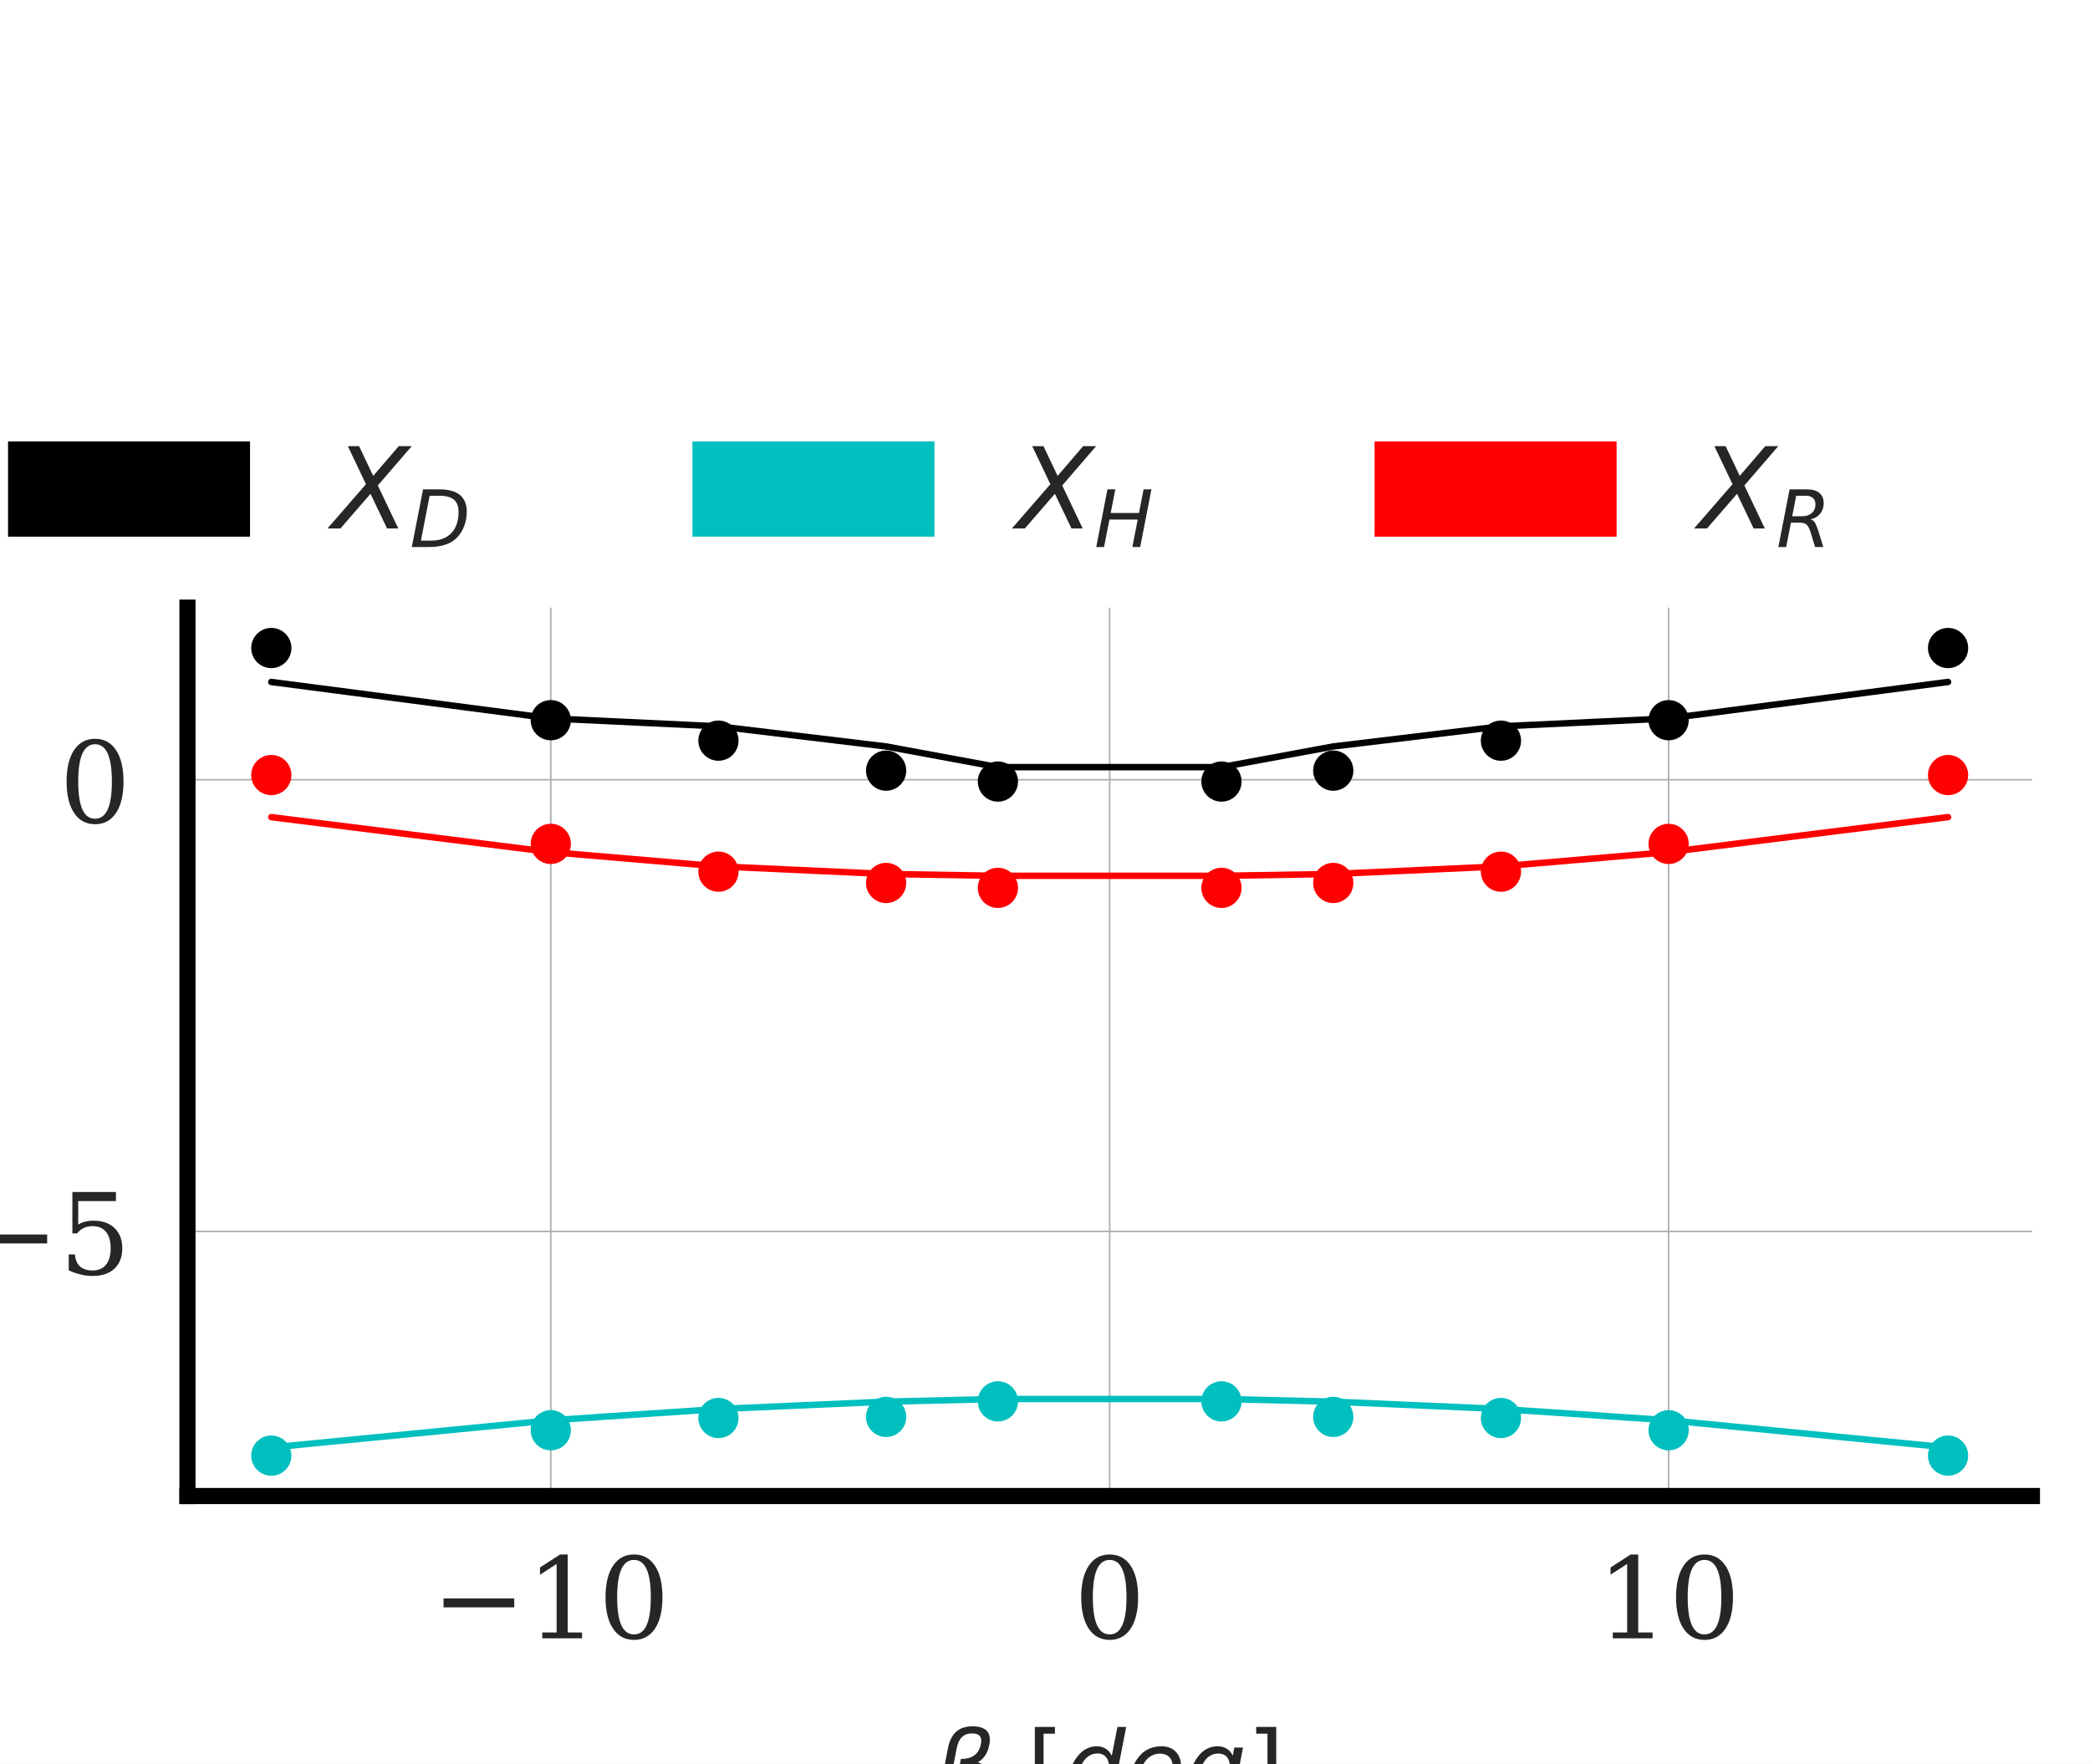
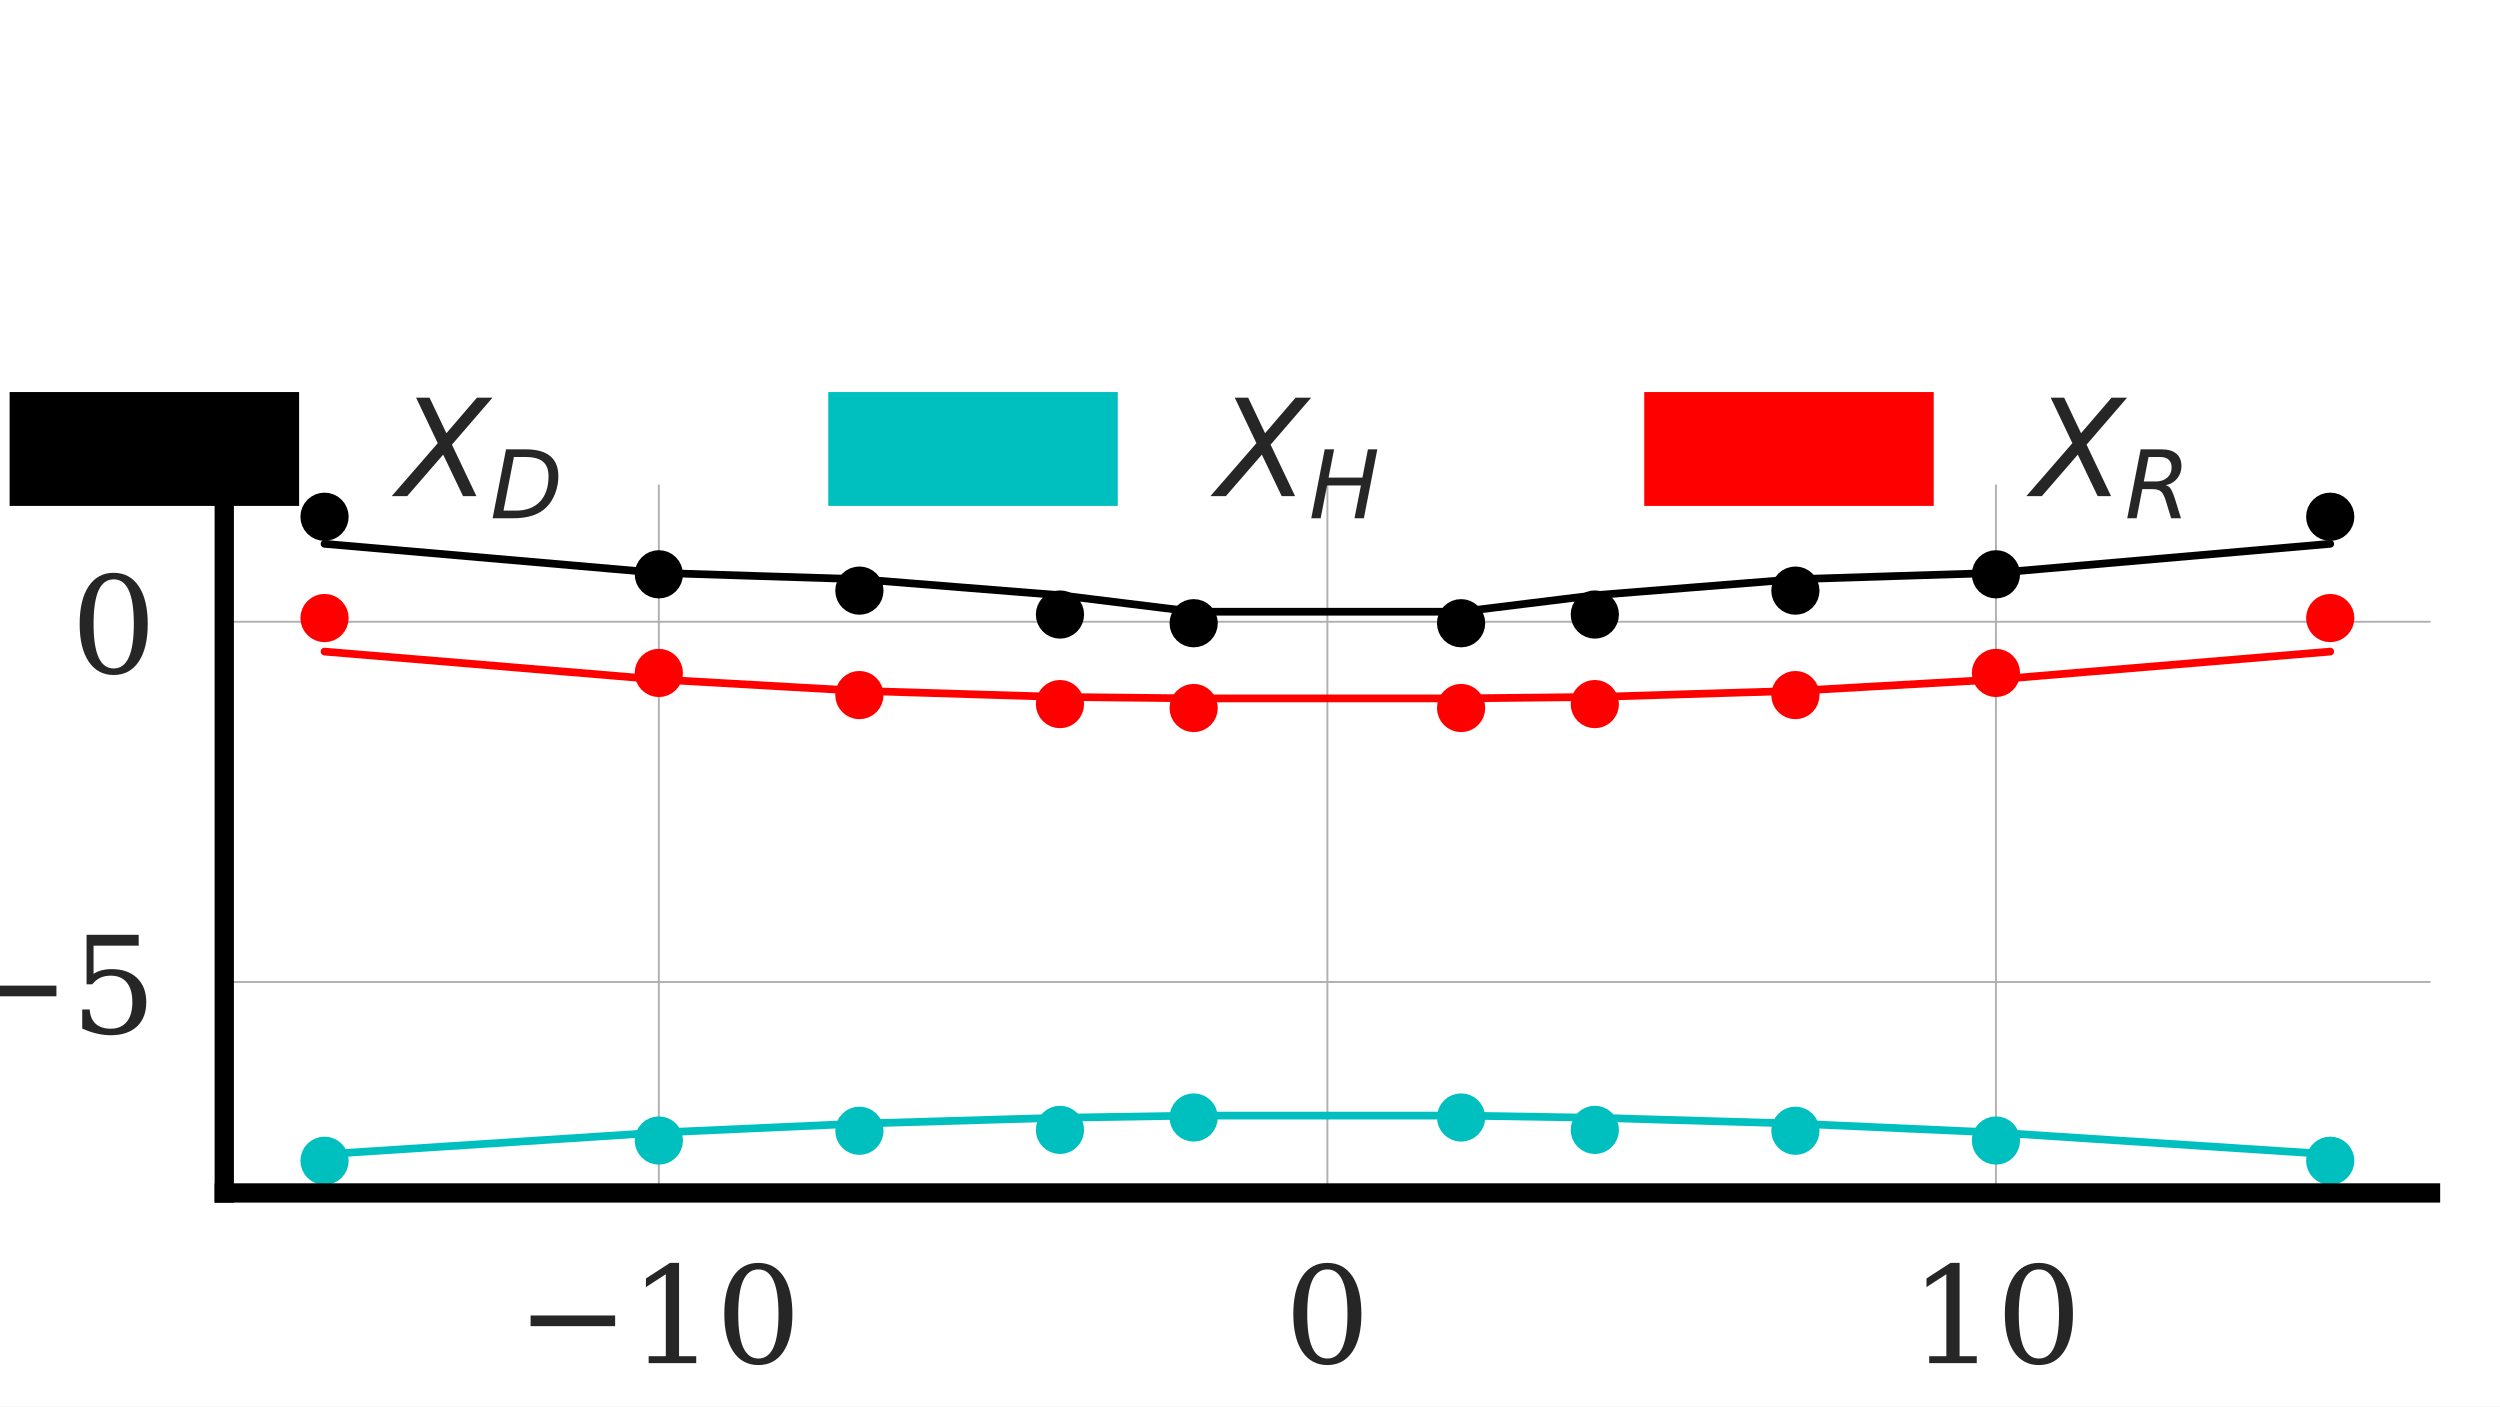
- <svg xmlns="http://www.w3.org/2000/svg" xmlns:xlink="http://www.w3.org/1999/xlink" width="129.54pt" height="109.312pt" viewBox="0 0 129.54 109.312" version="1.1">
+ <svg xmlns="http://www.w3.org/2000/svg" xmlns:xlink="http://www.w3.org/1999/xlink" width="129.54pt" height="72.874pt" viewBox="0 0 129.54 72.874" version="1.1">
  <defs>
    <style type="text/css">*{stroke-linejoin: round; stroke-linecap: butt}</style>
  </defs>
  <g id="figure_1">
    <g id="patch_1">
-       <path d="M 0 109.312  L 129.54 109.312  L 129.54 0  L 0 0  z " style="fill: #ffffff" />
+       <path d="M 0 72.874  L 129.54 72.874  L 129.54 0  L 0 0  z " style="fill: #ffffff" />
    </g>
    <g id="axes_1">
      <g id="patch_2">
-         <path d="M 11.62 92.722  L 125.94 92.722  L 125.94 37.661  L 11.62 37.661  z " style="fill: #ffffff" />
+         <path d="M 11.62 61.814  L 125.94 61.814  L 125.94 25.107  L 11.62 25.107  z " style="fill: #ffffff" />
      </g>
      <g id="matplotlib.axis_1">
        <g id="xtick_1">
          <g id="line2d_1">
-             <path d="M 34.138 92.722  L 34.138 37.661  " clip-path="url(#pdb5dee4243)" style="fill: none; stroke: #b0b0b0; stroke-width: 0.1; stroke-linecap: round" />
+             <path d="M 34.138 61.814  L 34.138 25.107  " clip-path="url(#p1c335cfdec)" style="fill: none; stroke: #b0b0b0; stroke-width: 0.1; stroke-linecap: round" />
          </g>
          <g id="line2d_2" />
          <g id="text_1">
-             <g style="fill: #262626" transform="translate(26.75089 101.5405) scale(0.07 -0.07)">
+             <g style="fill: #262626" transform="translate(26.75089 70.63327) scale(0.07 -0.07)">
              <defs>
                <path id="DejaVuSerif-2212" d="M 678 2259  L 4684 2259  L 4684 1753  L 678 1753  L 678 2259  z " transform="scale(0.015625)" />
                <path id="DejaVuSerif-31" d="M 909 0  L 909 331  L 1722 331  L 1722 4213  L 781 3603  L 781 4013  L 1919 4750  L 2350 4750  L 2350 331  L 3163 331  L 3163 0  L 909 0  z " transform="scale(0.015625)" />
                <path id="DejaVuSerif-30" d="M 2034 219  Q 2513 219 2750 744  Q 2988 1269 2988 2328  Q 2988 3391 2750 3916  Q 2513 4441 2034 4441  Q 1556 4441 1318 3916  Q 1081 3391 1081 2328  Q 1081 1269 1318 744  Q 1556 219 2034 219  z M 2034 -91  Q 1275 -91 848 546  Q 422 1184 422 2328  Q 422 3475 848 4112  Q 1275 4750 2034 4750  Q 2797 4750 3222 4112  Q 3647 3475 3647 2328  Q 3647 1184 3222 546  Q 2797 -91 2034 -91  z " transform="scale(0.015625)" />
              </defs>
              <use xlink:href="#DejaVuSerif-2212" />
              <use xlink:href="#DejaVuSerif-31" x="83.789" />
              <use xlink:href="#DejaVuSerif-30" x="147.412" />
            </g>
          </g>
        </g>
        <g id="xtick_2">
          <g id="line2d_3">
-             <path d="M 68.78 92.722  L 68.78 37.661  " clip-path="url(#pdb5dee4243)" style="fill: none; stroke: #b0b0b0; stroke-width: 0.1; stroke-linecap: round" />
+             <path d="M 68.78 61.814  L 68.78 25.107  " clip-path="url(#p1c335cfdec)" style="fill: none; stroke: #b0b0b0; stroke-width: 0.1; stroke-linecap: round" />
          </g>
          <g id="line2d_4" />
          <g id="text_2">
-             <g style="fill: #262626" transform="translate(66.553 101.5405) scale(0.07 -0.07)">
+             <g style="fill: #262626" transform="translate(66.553 70.63327) scale(0.07 -0.07)">
              <use xlink:href="#DejaVuSerif-30" />
            </g>
          </g>
        </g>
        <g id="xtick_3">
          <g id="line2d_5">
-             <path d="M 103.422 92.722  L 103.422 37.661  " clip-path="url(#pdb5dee4243)" style="fill: none; stroke: #b0b0b0; stroke-width: 0.1; stroke-linecap: round" />
+             <path d="M 103.422 61.814  L 103.422 25.107  " clip-path="url(#p1c335cfdec)" style="fill: none; stroke: #b0b0b0; stroke-width: 0.1; stroke-linecap: round" />
          </g>
          <g id="line2d_6" />
          <g id="text_3">
-             <g style="fill: #262626" transform="translate(98.96848 101.5405) scale(0.07 -0.07)">
+             <g style="fill: #262626" transform="translate(98.96848 70.63327) scale(0.07 -0.07)">
              <use xlink:href="#DejaVuSerif-31" />
              <use xlink:href="#DejaVuSerif-30" x="63.623" />
            </g>
          </g>
        </g>
        <g id="text_4">
-           <g style="fill: #262626" transform="translate(57.88988 111.6162) scale(0.06 -0.06)">
+           <g style="fill: #262626" transform="translate(57.88988 80.70906) scale(0.06 -0.06)">
            <defs>
              <path id="DejaVuSans-Oblique-3b2" d="M 872 216  L 572 -1331  L -6 -1331  L 928 3478  Q 1206 4903 2538 4903  Q 3888 4903 3659 3700  Q 3503 2844 2894 2531  Q 3713 2250 3553 1416  Q 3272 -69 1759 -66  Q 1097 -63 872 216  z M 1019 966  Q 1259 422 1875 425  Q 2775 425 2966 1406  Q 3138 2288 1675 2219  L 1778 2750  Q 2909 2731 3106 3750  Q 3241 4438 2509 4434  Q 1691 4434 1503 3459  L 1019 966  z " transform="scale(0.015625)" />
              <path id="DejaVuSerif-20" transform="scale(0.015625)" />
              <path id="DejaVuSans-5b" d="M 550 4863  L 1875 4863  L 1875 4416  L 1125 4416  L 1125 -397  L 1875 -397  L 1875 -844  L 550 -844  L 550 4863  z " transform="scale(0.015625)" />
              <path id="DejaVuSans-Oblique-64" d="M 2675 525  Q 2444 222 2128 65  Q 1813 -91 1428 -91  Q 903 -91 598 267  Q 294 625 294 1247  Q 294 1766 478 2236  Q 663 2706 1013 3078  Q 1244 3325 1534 3454  Q 1825 3584 2144 3584  Q 2481 3584 2739 3421  Q 2997 3259 3138 2956  L 3513 4863  L 4091 4863  L 3144 0  L 2566 0  L 2675 525  z M 891 1350  Q 891 897 1095 644  Q 1300 391 1663 391  Q 1931 391 2161 520  Q 2391 650 2566 903  Q 2750 1166 2856 1509  Q 2963 1853 2963 2188  Q 2963 2622 2758 2865  Q 2553 3109 2194 3109  Q 1922 3109 1687 2981  Q 1453 2853 1288 2613  Q 1106 2353 998 2009  Q 891 1666 891 1350  z " transform="scale(0.015625)" />
              <path id="DejaVuSans-Oblique-65" d="M 3078 2063  Q 3088 2113 3092 2166  Q 3097 2219 3097 2272  Q 3097 2653 2873 2875  Q 2650 3097 2266 3097  Q 1838 3097 1509 2826  Q 1181 2556 1013 2059  L 3078 2063  z M 3578 1613  L 903 1613  Q 884 1494 878 1425  Q 872 1356 872 1306  Q 872 872 1139 634  Q 1406 397 1894 397  Q 2269 397 2603 481  Q 2938 566 3225 728  L 3116 159  Q 2806 34 2476 -28  Q 2147 -91 1806 -91  Q 1078 -91 686 257  Q 294 606 294 1247  Q 294 1794 489 2264  Q 684 2734 1063 3103  Q 1306 3334 1642 3459  Q 1978 3584 2356 3584  Q 2950 3584 3301 3228  Q 3653 2872 3653 2272  Q 3653 2128 3634 1964  Q 3616 1800 3578 1613  z " transform="scale(0.015625)" />
              <path id="DejaVuSans-Oblique-67" d="M 3816 3500  L 3219 434  Q 3047 -456 2561 -893  Q 2075 -1331 1253 -1331  Q 950 -1331 690 -1286  Q 431 -1241 206 -1147  L 313 -588  Q 525 -725 762 -790  Q 1000 -856 1269 -856  Q 1816 -856 2167 -557  Q 2519 -259 2631 300  L 2681 563  Q 2441 288 2122 144  Q 1803 0 1434 0  Q 903 0 598 351  Q 294 703 294 1319  Q 294 1803 478 2267  Q 663 2731 997 3091  Q 1219 3328 1514 3456  Q 1809 3584 2131 3584  Q 2484 3584 2746 3420  Q 3009 3256 3138 2956  L 3238 3500  L 3816 3500  z M 2950 2216  Q 2950 2641 2750 2872  Q 2550 3103 2181 3103  Q 1953 3103 1747 3012  Q 1541 2922 1394 2759  Q 1156 2491 1023 2127  Q 891 1763 891 1375  Q 891 944 1092 712  Q 1294 481 1672 481  Q 2219 481 2584 976  Q 2950 1472 2950 2216  z " transform="scale(0.015625)" />
              <path id="DejaVuSans-5d" d="M 1947 4863  L 1947 -844  L 622 -844  L 622 -397  L 1369 -397  L 1369 4416  L 622 4416  L 622 4863  L 1947 4863  z " transform="scale(0.015625)" />
            </defs>
            <use xlink:href="#DejaVuSans-Oblique-3b2" transform="translate(0 0.390625)" />
            <use xlink:href="#DejaVuSerif-20" transform="translate(63.81836 0.390625)" />
            <use xlink:href="#DejaVuSans-5b" transform="translate(95.60547 0.390625)" />
            <use xlink:href="#DejaVuSans-Oblique-64" transform="translate(134.6191 0.390625)" />
            <use xlink:href="#DejaVuSans-Oblique-65" transform="translate(198.0957 0.390625)" />
            <use xlink:href="#DejaVuSans-Oblique-67" transform="translate(259.6191 0.390625)" />
            <use xlink:href="#DejaVuSans-5d" transform="translate(323.0957 0.390625)" />
          </g>
        </g>
      </g>
      <g id="matplotlib.axis_2">
        <g id="ytick_1">
          <g id="line2d_7">
-             <path d="M 11.62 76.324  L 125.94 76.324  " clip-path="url(#pdb5dee4243)" style="fill: none; stroke: #b0b0b0; stroke-width: 0.1; stroke-linecap: round" />
+             <path d="M 11.62 50.883  L 125.94 50.883  " clip-path="url(#p1c335cfdec)" style="fill: none; stroke: #b0b0b0; stroke-width: 0.1; stroke-linecap: round" />
          </g>
          <g id="line2d_8" />
          <g id="text_5">
-             <g style="fill: #262626" transform="translate(-2.199531 78.98378) scale(0.07 -0.07)">
+             <g style="fill: #262626" transform="translate(-2.199531 53.54234) scale(0.07 -0.07)">
              <defs>
                <path id="DejaVuSerif-35" d="M 3219 4666  L 3219 4153  L 1081 4153  L 1081 2816  Q 1244 2928 1461 2984  Q 1678 3041 1947 3041  Q 2703 3041 3140 2622  Q 3578 2203 3578 1478  Q 3578 738 3136 323  Q 2694 -91 1894 -91  Q 1572 -91 1234 -12  Q 897 66 544 225  L 544 1131  L 897 1131  Q 925 688 1179 453  Q 1434 219 1894 219  Q 2388 219 2653 544  Q 2919 869 2919 1478  Q 2919 2084 2655 2407  Q 2391 2731 1894 2731  Q 1613 2731 1398 2631  Q 1184 2531 1019 2322  L 750 2322  L 750 4666  L 3219 4666  z " transform="scale(0.015625)" />
              </defs>
              <use xlink:href="#DejaVuSerif-2212" />
              <use xlink:href="#DejaVuSerif-35" x="83.789" />
            </g>
          </g>
        </g>
        <g id="ytick_2">
          <g id="line2d_9">
-             <path d="M 11.62 48.325  L 125.94 48.325  " clip-path="url(#pdb5dee4243)" style="fill: none; stroke: #b0b0b0; stroke-width: 0.1; stroke-linecap: round" />
+             <path d="M 11.62 32.217  L 125.94 32.217  " clip-path="url(#p1c335cfdec)" style="fill: none; stroke: #b0b0b0; stroke-width: 0.1; stroke-linecap: round" />
          </g>
          <g id="line2d_10" />
          <g id="text_6">
-             <g style="fill: #262626" transform="translate(3.66625 50.98479) scale(0.07 -0.07)">
+             <g style="fill: #262626" transform="translate(3.66625 34.87635) scale(0.07 -0.07)">
              <use xlink:href="#DejaVuSerif-30" />
            </g>
          </g>
        </g>
        <g id="text_7">
-           <g style="fill: #262626" transform="translate(-7.579531 93.18126) rotate(-90) scale(0.06 -0.06)">
+           <g style="fill: #262626" transform="translate(-7.579531 71.45084) rotate(-90) scale(0.06 -0.06)">
            <defs>
              <path id="DejaVuSerif-53" d="M 594 225  L 594 1288  L 953 1284  Q 969 753 1261 498  Q 1553 244 2150 244  Q 2706 244 2998 464  Q 3291 684 3291 1106  Q 3291 1444 3114 1625  Q 2938 1806 2369 1978  L 1753 2163  Q 1084 2366 811 2669  Q 538 2972 538 3500  Q 538 4094 959 4422  Q 1381 4750 2144 4750  Q 2469 4750 2856 4679  Q 3244 4609 3681 4475  L 3681 3481  L 3328 3481  Q 3275 3975 2998 4195  Q 2722 4416 2156 4416  Q 1663 4416 1405 4214  Q 1147 4013 1147 3628  Q 1147 3294 1340 3103  Q 1534 2913 2163 2725  L 2741 2553  Q 3375 2363 3645 2067  Q 3916 1772 3916 1275  Q 3916 597 3481 253  Q 3047 -91 2188 -91  Q 1803 -91 1404 -12  Q 1006 66 594 225  z " transform="scale(0.015625)" />
              <path id="DejaVuSerif-75" d="M 2266 3322  L 3341 3322  L 3341 331  L 3884 331  L 3884 0  L 2766 0  L 2766 588  Q 2606 256 2353 82  Q 2100 -91 1766 -91  Q 1213 -91 952 223  Q 691 538 691 1209  L 691 2988  L 172 2988  L 172 3322  L 1269 3322  L 1269 1388  Q 1269 781 1417 556  Q 1566 331 1947 331  Q 2347 331 2556 625  Q 2766 919 2766 1478  L 2766 2988  L 2266 2988  L 2266 3322  z " transform="scale(0.015625)" />
              <path id="DejaVuSerif-72" d="M 3059 3328  L 3059 2497  L 2728 2497  Q 2713 2744 2591 2866  Q 2469 2988 2234 2988  Q 1809 2988 1582 2694  Q 1356 2400 1356 1850  L 1356 331  L 2022 331  L 2022 0  L 263 0  L 263 331  L 781 331  L 781 2994  L 231 2994  L 231 3322  L 1356 3322  L 1356 2731  Q 1525 3078 1790 3245  Q 2056 3413 2438 3413  Q 2578 3413 2733 3391  Q 2888 3369 3059 3328  z " transform="scale(0.015625)" />
              <path id="DejaVuSerif-67" d="M 3359 2988  L 3359 72  Q 3359 -644 2965 -1033  Q 2572 -1422 1844 -1422  Q 1516 -1422 1216 -1362  Q 916 -1303 641 -1184  L 641 -488  L 941 -488  Q 997 -813 1206 -963  Q 1416 -1113 1806 -1113  Q 2313 -1113 2548 -827  Q 2784 -541 2784 72  L 2784 519  Q 2616 206 2355 57  Q 2094 -91 1709 -91  Q 1097 -91 708 395  Q 319 881 319 1663  Q 319 2444 706 2928  Q 1094 3413 1709 3413  Q 2094 3413 2355 3264  Q 2616 3116 2784 2803  L 2784 3322  L 3909 3322  L 3909 2988  L 3359 2988  z M 2784 1825  Q 2784 2422 2554 2737  Q 2325 3053 1888 3053  Q 1444 3053 1217 2703  Q 991 2353 991 1663  Q 991 975 1217 622  Q 1444 269 1888 269  Q 2325 269 2554 583  Q 2784 897 2784 1497  L 2784 1825  z " transform="scale(0.015625)" />
              <path id="DejaVuSerif-65" d="M 3469 1600  L 991 1600  L 991 1575  Q 991 903 1244 561  Q 1497 219 1991 219  Q 2369 219 2611 417  Q 2853 616 2950 1006  L 3413 1006  Q 3275 459 2904 184  Q 2534 -91 1931 -91  Q 1203 -91 761 389  Q 319 869 319 1663  Q 319 2450 753 2931  Q 1188 3413 1894 3413  Q 2647 3413 3050 2948  Q 3453 2484 3469 1600  z M 2791 1931  Q 2772 2513 2545 2808  Q 2319 3103 1894 3103  Q 1497 3103 1269 2806  Q 1041 2509 991 1931  L 2791 1931  z " transform="scale(0.015625)" />
              <path id="DejaVuSerif-66" d="M 2753 4078  L 2450 4078  Q 2447 4313 2317 4434  Q 2188 4556 1941 4556  Q 1619 4556 1487 4379  Q 1356 4203 1356 3750  L 1356 3322  L 2284 3322  L 2284 2988  L 1356 2988  L 1356 331  L 2094 331  L 2094 0  L 231 0  L 231 331  L 781 331  L 781 2988  L 231 2988  L 231 3322  L 781 3322  L 781 3738  Q 781 4294 1070 4578  Q 1359 4863 1919 4863  Q 2128 4863 2337 4825  Q 2547 4788 2753 4709  L 2753 4078  z " transform="scale(0.015625)" />
              <path id="DejaVuSerif-6f" d="M 1925 219  Q 2388 219 2623 584  Q 2859 950 2859 1663  Q 2859 2375 2623 2739  Q 2388 3103 1925 3103  Q 1463 3103 1227 2739  Q 991 2375 991 1663  Q 991 950 1228 584  Q 1466 219 1925 219  z M 1925 -91  Q 1200 -91 759 389  Q 319 869 319 1663  Q 319 2456 758 2934  Q 1197 3413 1925 3413  Q 2653 3413 3092 2934  Q 3531 2456 3531 1663  Q 3531 869 3092 389  Q 2653 -91 1925 -91  z " transform="scale(0.015625)" />
              <path id="DejaVuSerif-63" d="M 3291 997  Q 3169 466 2822 187  Q 2475 -91 1925 -91  Q 1200 -91 759 389  Q 319 869 319 1663  Q 319 2459 759 2936  Q 1200 3413 1925 3413  Q 2241 3413 2553 3339  Q 2866 3266 3181 3116  L 3181 2266  L 2847 2266  Q 2781 2703 2561 2903  Q 2341 3103 1931 3103  Q 1466 3103 1228 2742  Q 991 2381 991 1663  Q 991 944 1227 581  Q 1463 219 1931 219  Q 2303 219 2525 412  Q 2747 606 2828 997  L 3291 997  z " transform="scale(0.015625)" />
              <path id="DejaVuSerif-73" d="M 359 184  L 359 959  L 691 959  Q 703 588 923 403  Q 1144 219 1575 219  Q 1963 219 2166 364  Q 2369 509 2369 788  Q 2369 1006 2220 1140  Q 2072 1275 1594 1428  L 1178 1569  Q 750 1706 558 1912  Q 366 2119 366 2438  Q 366 2894 700 3153  Q 1034 3413 1625 3413  Q 1888 3413 2178 3344  Q 2469 3275 2778 3144  L 2778 2419  L 2447 2419  Q 2434 2741 2221 2922  Q 2009 3103 1644 3103  Q 1281 3103 1095 2975  Q 909 2847 909 2591  Q 909 2381 1050 2254  Q 1191 2128 1613 1997  L 2069 1856  Q 2541 1709 2748 1489  Q 2956 1269 2956 922  Q 2956 450 2595 179  Q 2234 -91 1600 -91  Q 1278 -91 972 -22  Q 666 47 359 184  z " transform="scale(0.015625)" />
              <path id="DejaVuSans-Oblique-58" d="M 878 4666  L 1516 4666  L 2316 2981  L 3763 4666  L 4500 4666  L 2578 2438  L 3738 0  L 3103 0  L 2163 1966  L 459 0  L -275 0  L 1906 2509  L 878 4666  z " transform="scale(0.015625)" />
              <path id="DejaVuSans-Oblique-4e" d="M 1081 4666  L 1931 4666  L 3219 666  L 4000 4666  L 4616 4666  L 3706 0  L 2853 0  L 1569 4025  L 788 0  L 172 0  L 1081 4666  z " transform="scale(0.015625)" />
            </defs>
            <use xlink:href="#DejaVuSerif-53" transform="translate(0 0.015625)" />
            <use xlink:href="#DejaVuSerif-75" transform="translate(68.50586 0.015625)" />
            <use xlink:href="#DejaVuSerif-72" transform="translate(132.9102 0.015625)" />
            <use xlink:href="#DejaVuSerif-67" transform="translate(180.7129 0.015625)" />
            <use xlink:href="#DejaVuSerif-65" transform="translate(244.7266 0.015625)" />
            <use xlink:href="#DejaVuSerif-20" transform="translate(303.9062 0.015625)" />
            <use xlink:href="#DejaVuSerif-66" transform="translate(335.6934 0.015625)" />
            <use xlink:href="#DejaVuSerif-6f" transform="translate(372.7051 0.015625)" />
            <use xlink:href="#DejaVuSerif-72" transform="translate(432.9102 0.015625)" />
            <use xlink:href="#DejaVuSerif-63" transform="translate(480.7129 0.015625)" />
            <use xlink:href="#DejaVuSerif-65" transform="translate(536.7188 0.015625)" />
            <use xlink:href="#DejaVuSerif-73" transform="translate(595.8984 0.015625)" />
            <use xlink:href="#DejaVuSerif-20" transform="translate(647.2168 0.015625)" />
            <use xlink:href="#DejaVuSans-Oblique-58" transform="translate(679.0039 0.015625)" />
            <use xlink:href="#DejaVuSerif-20" transform="translate(747.5098 0.015625)" />
            <use xlink:href="#DejaVuSans-5b" transform="translate(779.2969 0.015625)" />
            <use xlink:href="#DejaVuSans-Oblique-4e" transform="translate(818.3105 0.015625)" />
            <use xlink:href="#DejaVuSans-5d" transform="translate(893.1152 0.015625)" />
          </g>
        </g>
      </g>
      <g id="line2d_11">
        <defs>
-           <path id="m1bab6152bf" d="M 0 0.75  C 0.199 0.75 0.39 0.671 0.53 0.53  C 0.671 0.39 0.75 0.199 0.75 0  C 0.75 -0.199 0.671 -0.39 0.53 -0.53  C 0.39 -0.671 0.199 -0.75 0 -0.75  C -0.199 -0.75 -0.39 -0.671 -0.53 -0.53  C -0.671 -0.39 -0.75 -0.199 -0.75 0  C -0.75 0.199 -0.671 0.39 -0.53 0.53  C -0.39 0.671 -0.199 0.75 0 0.75  z " style="stroke: #000000" />
+           <path id="m1c7b8e888a" d="M 0 0.75  C 0.199 0.75 0.39 0.671 0.53 0.53  C 0.671 0.39 0.75 0.199 0.75 0  C 0.75 -0.199 0.671 -0.39 0.53 -0.53  C 0.39 -0.671 0.199 -0.75 0 -0.75  C -0.199 -0.75 -0.39 -0.671 -0.53 -0.53  C -0.671 -0.39 -0.75 -0.199 -0.75 0  C -0.75 0.199 -0.671 0.39 -0.53 0.53  C -0.39 0.671 -0.199 0.75 0 0.75  z " style="stroke: #000000" />
        </defs>
-         <g clip-path="url(#pdb5dee4243)">
-           <use xlink:href="#m1bab6152bf" x="16.816" y="40.164" style="stroke: #000000" />
-           <use xlink:href="#m1bab6152bf" x="34.138" y="44.637" style="stroke: #000000" />
-           <use xlink:href="#m1bab6152bf" x="44.53" y="45.905" style="stroke: #000000" />
-           <use xlink:href="#m1bab6152bf" x="54.923" y="47.763" style="stroke: #000000" />
-           <use xlink:href="#m1bab6152bf" x="61.851" y="48.44" style="stroke: #000000" />
-           <use xlink:href="#m1bab6152bf" x="75.708" y="48.44" style="stroke: #000000" />
-           <use xlink:href="#m1bab6152bf" x="82.637" y="47.763" style="stroke: #000000" />
-           <use xlink:href="#m1bab6152bf" x="93.03" y="45.905" style="stroke: #000000" />
-           <use xlink:href="#m1bab6152bf" x="103.422" y="44.637" style="stroke: #000000" />
-           <use xlink:href="#m1bab6152bf" x="120.743" y="40.164" style="stroke: #000000" />
+         <g clip-path="url(#p1c335cfdec)">
+           <use xlink:href="#m1c7b8e888a" x="16.816" y="26.776" style="stroke: #000000" />
+           <use xlink:href="#m1c7b8e888a" x="34.138" y="29.758" style="stroke: #000000" />
+           <use xlink:href="#m1c7b8e888a" x="44.53" y="30.604" style="stroke: #000000" />
+           <use xlink:href="#m1c7b8e888a" x="54.923" y="31.842" style="stroke: #000000" />
+           <use xlink:href="#m1c7b8e888a" x="61.851" y="32.293" style="stroke: #000000" />
+           <use xlink:href="#m1c7b8e888a" x="75.708" y="32.293" style="stroke: #000000" />
+           <use xlink:href="#m1c7b8e888a" x="82.637" y="31.842" style="stroke: #000000" />
+           <use xlink:href="#m1c7b8e888a" x="93.03" y="30.604" style="stroke: #000000" />
+           <use xlink:href="#m1c7b8e888a" x="103.422" y="29.758" style="stroke: #000000" />
+           <use xlink:href="#m1c7b8e888a" x="120.743" y="26.776" style="stroke: #000000" />
        </g>
      </g>
      <g id="line2d_12">
        <defs>
-           <path id="md14326e2e4" d="M 0 0.75  C 0.199 0.75 0.39 0.671 0.53 0.53  C 0.671 0.39 0.75 0.199 0.75 0  C 0.75 -0.199 0.671 -0.39 0.53 -0.53  C 0.39 -0.671 0.199 -0.75 0 -0.75  C -0.199 -0.75 -0.39 -0.671 -0.53 -0.53  C -0.671 -0.39 -0.75 -0.199 -0.75 0  C -0.75 0.199 -0.671 0.39 -0.53 0.53  C -0.39 0.671 -0.199 0.75 0 0.75  z " style="stroke: #00bfbf" />
+           <path id="m4263072ed1" d="M 0 0.75  C 0.199 0.75 0.39 0.671 0.53 0.53  C 0.671 0.39 0.75 0.199 0.75 0  C 0.75 -0.199 0.671 -0.39 0.53 -0.53  C 0.39 -0.671 0.199 -0.75 0 -0.75  C -0.199 -0.75 -0.39 -0.671 -0.53 -0.53  C -0.671 -0.39 -0.75 -0.199 -0.75 0  C -0.75 0.199 -0.671 0.39 -0.53 0.53  C -0.39 0.671 -0.199 0.75 0 0.75  z " style="stroke: #00bfbf" />
        </defs>
-         <g clip-path="url(#pdb5dee4243)">
-           <use xlink:href="#md14326e2e4" x="16.816" y="90.219" style="fill: #00bfbf; stroke: #00bfbf" />
-           <use xlink:href="#md14326e2e4" x="34.138" y="88.646" style="fill: #00bfbf; stroke: #00bfbf" />
-           <use xlink:href="#md14326e2e4" x="44.53" y="87.888" style="fill: #00bfbf; stroke: #00bfbf" />
-           <use xlink:href="#md14326e2e4" x="54.923" y="87.819" style="fill: #00bfbf; stroke: #00bfbf" />
-           <use xlink:href="#md14326e2e4" x="61.851" y="86.856" style="fill: #00bfbf; stroke: #00bfbf" />
-           <use xlink:href="#md14326e2e4" x="75.708" y="86.856" style="fill: #00bfbf; stroke: #00bfbf" />
-           <use xlink:href="#md14326e2e4" x="82.637" y="87.819" style="fill: #00bfbf; stroke: #00bfbf" />
-           <use xlink:href="#md14326e2e4" x="93.03" y="87.888" style="fill: #00bfbf; stroke: #00bfbf" />
-           <use xlink:href="#md14326e2e4" x="103.422" y="88.646" style="fill: #00bfbf; stroke: #00bfbf" />
-           <use xlink:href="#md14326e2e4" x="120.743" y="90.219" style="fill: #00bfbf; stroke: #00bfbf" />
+         <g clip-path="url(#p1c335cfdec)">
+           <use xlink:href="#m4263072ed1" x="16.816" y="60.146" style="fill: #00bfbf; stroke: #00bfbf" />
+           <use xlink:href="#m4263072ed1" x="34.138" y="59.097" style="fill: #00bfbf; stroke: #00bfbf" />
+           <use xlink:href="#m4263072ed1" x="44.53" y="58.592" style="fill: #00bfbf; stroke: #00bfbf" />
+           <use xlink:href="#m4263072ed1" x="54.923" y="58.546" style="fill: #00bfbf; stroke: #00bfbf" />
+           <use xlink:href="#m4263072ed1" x="61.851" y="57.904" style="fill: #00bfbf; stroke: #00bfbf" />
+           <use xlink:href="#m4263072ed1" x="75.708" y="57.904" style="fill: #00bfbf; stroke: #00bfbf" />
+           <use xlink:href="#m4263072ed1" x="82.637" y="58.546" style="fill: #00bfbf; stroke: #00bfbf" />
+           <use xlink:href="#m4263072ed1" x="93.03" y="58.592" style="fill: #00bfbf; stroke: #00bfbf" />
+           <use xlink:href="#m4263072ed1" x="103.422" y="59.097" style="fill: #00bfbf; stroke: #00bfbf" />
+           <use xlink:href="#m4263072ed1" x="120.743" y="60.146" style="fill: #00bfbf; stroke: #00bfbf" />
        </g>
      </g>
      <g id="line2d_13">
        <defs>
-           <path id="m2e4b2468b0" d="M 0 0.75  C 0.199 0.75 0.39 0.671 0.53 0.53  C 0.671 0.39 0.75 0.199 0.75 0  C 0.75 -0.199 0.671 -0.39 0.53 -0.53  C 0.39 -0.671 0.199 -0.75 0 -0.75  C -0.199 -0.75 -0.39 -0.671 -0.53 -0.53  C -0.671 -0.39 -0.75 -0.199 -0.75 0  C -0.75 0.199 -0.671 0.39 -0.53 0.53  C -0.39 0.671 -0.199 0.75 0 0.75  z " style="stroke: #ff0000" />
+           <path id="mc7c4df88db" d="M 0 0.75  C 0.199 0.75 0.39 0.671 0.53 0.53  C 0.671 0.39 0.75 0.199 0.75 0  C 0.75 -0.199 0.671 -0.39 0.53 -0.53  C 0.39 -0.671 0.199 -0.75 0 -0.75  C -0.199 -0.75 -0.39 -0.671 -0.53 -0.53  C -0.671 -0.39 -0.75 -0.199 -0.75 0  C -0.75 0.199 -0.671 0.39 -0.53 0.53  C -0.39 0.671 -0.199 0.75 0 0.75  z " style="stroke: #ff0000" />
        </defs>
-         <g clip-path="url(#pdb5dee4243)">
-           <use xlink:href="#m2e4b2468b0" x="16.816" y="48.037" style="fill: #ff0000; stroke: #ff0000" />
-           <use xlink:href="#m2e4b2468b0" x="34.138" y="52.304" style="fill: #ff0000; stroke: #ff0000" />
-           <use xlink:href="#m2e4b2468b0" x="44.53" y="54.025" style="fill: #ff0000; stroke: #ff0000" />
-           <use xlink:href="#m2e4b2468b0" x="54.923" y="54.725" style="fill: #ff0000; stroke: #ff0000" />
-           <use xlink:href="#m2e4b2468b0" x="61.851" y="55.029" style="fill: #ff0000; stroke: #ff0000" />
-           <use xlink:href="#m2e4b2468b0" x="75.708" y="55.029" style="fill: #ff0000; stroke: #ff0000" />
-           <use xlink:href="#m2e4b2468b0" x="82.637" y="54.725" style="fill: #ff0000; stroke: #ff0000" />
-           <use xlink:href="#m2e4b2468b0" x="93.03" y="54.025" style="fill: #ff0000; stroke: #ff0000" />
-           <use xlink:href="#m2e4b2468b0" x="103.422" y="52.304" style="fill: #ff0000; stroke: #ff0000" />
-           <use xlink:href="#m2e4b2468b0" x="120.743" y="48.037" style="fill: #ff0000; stroke: #ff0000" />
+         <g clip-path="url(#p1c335cfdec)">
+           <use xlink:href="#mc7c4df88db" x="16.816" y="32.025" style="fill: #ff0000; stroke: #ff0000" />
+           <use xlink:href="#mc7c4df88db" x="34.138" y="34.869" style="fill: #ff0000; stroke: #ff0000" />
+           <use xlink:href="#mc7c4df88db" x="44.53" y="36.016" style="fill: #ff0000; stroke: #ff0000" />
+           <use xlink:href="#mc7c4df88db" x="54.923" y="36.483" style="fill: #ff0000; stroke: #ff0000" />
+           <use xlink:href="#mc7c4df88db" x="61.851" y="36.686" style="fill: #ff0000; stroke: #ff0000" />
+           <use xlink:href="#mc7c4df88db" x="75.708" y="36.686" style="fill: #ff0000; stroke: #ff0000" />
+           <use xlink:href="#mc7c4df88db" x="82.637" y="36.483" style="fill: #ff0000; stroke: #ff0000" />
+           <use xlink:href="#mc7c4df88db" x="93.03" y="36.016" style="fill: #ff0000; stroke: #ff0000" />
+           <use xlink:href="#mc7c4df88db" x="103.422" y="34.869" style="fill: #ff0000; stroke: #ff0000" />
+           <use xlink:href="#mc7c4df88db" x="120.743" y="32.025" style="fill: #ff0000; stroke: #ff0000" />
        </g>
      </g>
      <g id="line2d_14">
-         <path d="M 16.816 42.268  L 34.138 44.528  L 44.53 45.018  L 54.923 46.265  L 61.851 47.546  L 75.708 47.546  L 82.637 46.265  L 93.03 45.018  L 103.422 44.528  L 120.743 42.268  " clip-path="url(#pdb5dee4243)" style="fill: none; stroke: #000000; stroke-width: 0.4; stroke-linecap: round" />
+         <path d="M 16.816 28.179  L 34.138 29.686  L 44.53 30.012  L 54.923 30.843  L 61.851 31.697  L 75.708 31.697  L 82.637 30.843  L 93.03 30.012  L 103.422 29.686  L 120.743 28.179  " clip-path="url(#p1c335cfdec)" style="fill: none; stroke: #000000; stroke-width: 0.4; stroke-linecap: round" />
      </g>
      <g id="line2d_15">
-         <path d="M 16.816 89.715  L 34.138 88.027  L 44.53 87.329  L 54.923 86.875  L 61.851 86.709  L 75.708 86.709  L 82.637 86.875  L 93.03 87.329  L 103.422 88.027  L 120.743 89.715  " clip-path="url(#pdb5dee4243)" style="fill: none; stroke: #00bfbf; stroke-width: 0.4; stroke-linecap: round" />
+         <path d="M 16.816 59.81  L 34.138 58.685  L 44.53 58.22  L 54.923 57.917  L 61.851 57.806  L 75.708 57.806  L 82.637 57.917  L 93.03 58.22  L 103.422 58.685  L 120.743 59.81  " clip-path="url(#p1c335cfdec)" style="fill: none; stroke: #00bfbf; stroke-width: 0.4; stroke-linecap: round" />
      </g>
      <g id="line2d_16">
-         <path d="M 16.816 50.645  L 34.138 52.813  L 44.53 53.696  L 54.923 54.17  L 61.851 54.281  L 75.708 54.281  L 82.637 54.17  L 93.03 53.696  L 103.422 52.813  L 120.743 50.645  " clip-path="url(#pdb5dee4243)" style="fill: none; stroke: #ff0000; stroke-width: 0.4; stroke-linecap: round" />
+         <path d="M 16.816 33.763  L 34.138 35.209  L 44.53 35.798  L 54.923 36.114  L 61.851 36.187  L 75.708 36.187  L 82.637 36.114  L 93.03 35.798  L 103.422 35.209  L 120.743 33.763  " clip-path="url(#p1c335cfdec)" style="fill: none; stroke: #ff0000; stroke-width: 0.4; stroke-linecap: round" />
      </g>
      <g id="patch_3">
-         <path d="M 11.62 92.722  L 11.62 37.661  " style="fill: none; stroke: #000000; stroke-linejoin: miter; stroke-linecap: square" />
+         <path d="M 11.62 61.814  L 11.62 25.107  " style="fill: none; stroke: #000000; stroke-linejoin: miter; stroke-linecap: square" />
      </g>
      <g id="patch_4">
-         <path d="M 11.62 92.722  L 125.94 92.722  " style="fill: none; stroke: #000000; stroke-linejoin: miter; stroke-linecap: square" />
+         <path d="M 11.62 61.814  L 125.94 61.814  " style="fill: none; stroke: #000000; stroke-linejoin: miter; stroke-linecap: square" />
      </g>
      <g id="legend_1">
        <g id="patch_5">
-           <path d="M 0.998 32.762  L 14.998 32.762  L 14.998 27.862  L 0.998 27.862  z " style="stroke: #000000; stroke-linejoin: miter" />
+           <path d="M 0.998 25.714  L 14.998 25.714  L 14.998 20.814  L 0.998 20.814  z " style="stroke: #000000; stroke-linejoin: miter" />
        </g>
        <g id="text_8">
-           <g style="fill: #262626" transform="translate(20.5979 32.7617) scale(0.07 -0.07)">
+           <g style="fill: #262626" transform="translate(20.5979 25.7141) scale(0.07 -0.07)">
            <defs>
              <path id="DejaVuSans-Oblique-44" d="M 1081 4666  L 2438 4666  Q 3519 4666 4070 4208  Q 4622 3750 4622 2847  Q 4622 2250 4412 1698  Q 4203 1147 3834 769  Q 3463 381 2891 190  Q 2319 0 1538 0  L 172 0  L 1081 4666  z M 1613 4147  L 909 519  L 1734 519  Q 2794 519 3375 1128  Q 3956 1738 3956 2847  Q 3956 3519 3581 3833  Q 3206 4147 2406 4147  L 1613 4147  z " transform="scale(0.015625)" />
            </defs>
            <use xlink:href="#DejaVuSans-Oblique-58" transform="translate(0 0.09375)" />
            <use xlink:href="#DejaVuSans-Oblique-44" transform="translate(68.50586 -16.3125) scale(0.7)" />
          </g>
        </g>
        <g id="patch_6">
-           <path d="M 43.418 32.762  L 57.418 32.762  L 57.418 27.862  L 43.418 27.862  z " style="fill: #00bfbf; stroke: #00bfbf; stroke-linejoin: miter" />
+           <path d="M 43.418 25.714  L 57.418 25.714  L 57.418 20.814  L 43.418 20.814  z " style="fill: #00bfbf; stroke: #00bfbf; stroke-linejoin: miter" />
        </g>
        <g id="text_9">
-           <g style="fill: #262626" transform="translate(63.0179 32.7617) scale(0.07 -0.07)">
+           <g style="fill: #262626" transform="translate(63.0179 25.7141) scale(0.07 -0.07)">
            <defs>
              <path id="DejaVuSans-Oblique-48" d="M 1081 4666  L 1716 4666  L 1344 2753  L 3634 2753  L 4006 4666  L 4641 4666  L 3731 0  L 3097 0  L 3531 2222  L 1241 2222  L 806 0  L 172 0  L 1081 4666  z " transform="scale(0.015625)" />
            </defs>
            <use xlink:href="#DejaVuSans-Oblique-58" transform="translate(0 0.09375)" />
            <use xlink:href="#DejaVuSans-Oblique-48" transform="translate(68.50586 -16.3125) scale(0.7)" />
          </g>
        </g>
        <g id="patch_7">
-           <path d="M 85.698 32.762  L 99.698 32.762  L 99.698 27.862  L 85.698 27.862  z " style="fill: #ff0000; stroke: #ff0000; stroke-linejoin: miter" />
+           <path d="M 85.698 25.714  L 99.698 25.714  L 99.698 20.814  L 85.698 20.814  z " style="fill: #ff0000; stroke: #ff0000; stroke-linejoin: miter" />
        </g>
        <g id="text_10">
-           <g style="fill: #262626" transform="translate(105.2979 32.7617) scale(0.07 -0.07)">
+           <g style="fill: #262626" transform="translate(105.2979 25.7141) scale(0.07 -0.07)">
            <defs>
              <path id="DejaVuSans-Oblique-52" d="M 1613 4147  L 1294 2491  L 2106 2491  Q 2584 2491 2879 2755  Q 3175 3019 3175 3444  Q 3175 3784 2976 3965  Q 2778 4147 2406 4147  L 1613 4147  z M 2772 2241  Q 2972 2194 3105 2009  Q 3238 1825 3413 1275  L 3809 0  L 3144 0  L 2778 1197  Q 2638 1659 2453 1815  Q 2269 1972 1888 1972  L 1191 1972  L 806 0  L 172 0  L 1081 4666  L 2503 4666  Q 3150 4666 3495 4373  Q 3841 4081 3841 3531  Q 3841 3044 3547 2687  Q 3253 2331 2772 2241  z " transform="scale(0.015625)" />
            </defs>
            <use xlink:href="#DejaVuSans-Oblique-58" transform="translate(0 0.09375)" />
            <use xlink:href="#DejaVuSans-Oblique-52" transform="translate(68.50586 -16.3125) scale(0.7)" />
          </g>
        </g>
      </g>
    </g>
  </g>
  <defs>
-     <clipPath id="pdb5dee4243">
-       <rect x="11.62" y="37.661" width="114.32" height="55.061" />
+     <clipPath id="p1c335cfdec">
+       <rect x="11.62" y="25.107" width="114.32" height="36.707" />
    </clipPath>
  </defs>
</svg>
